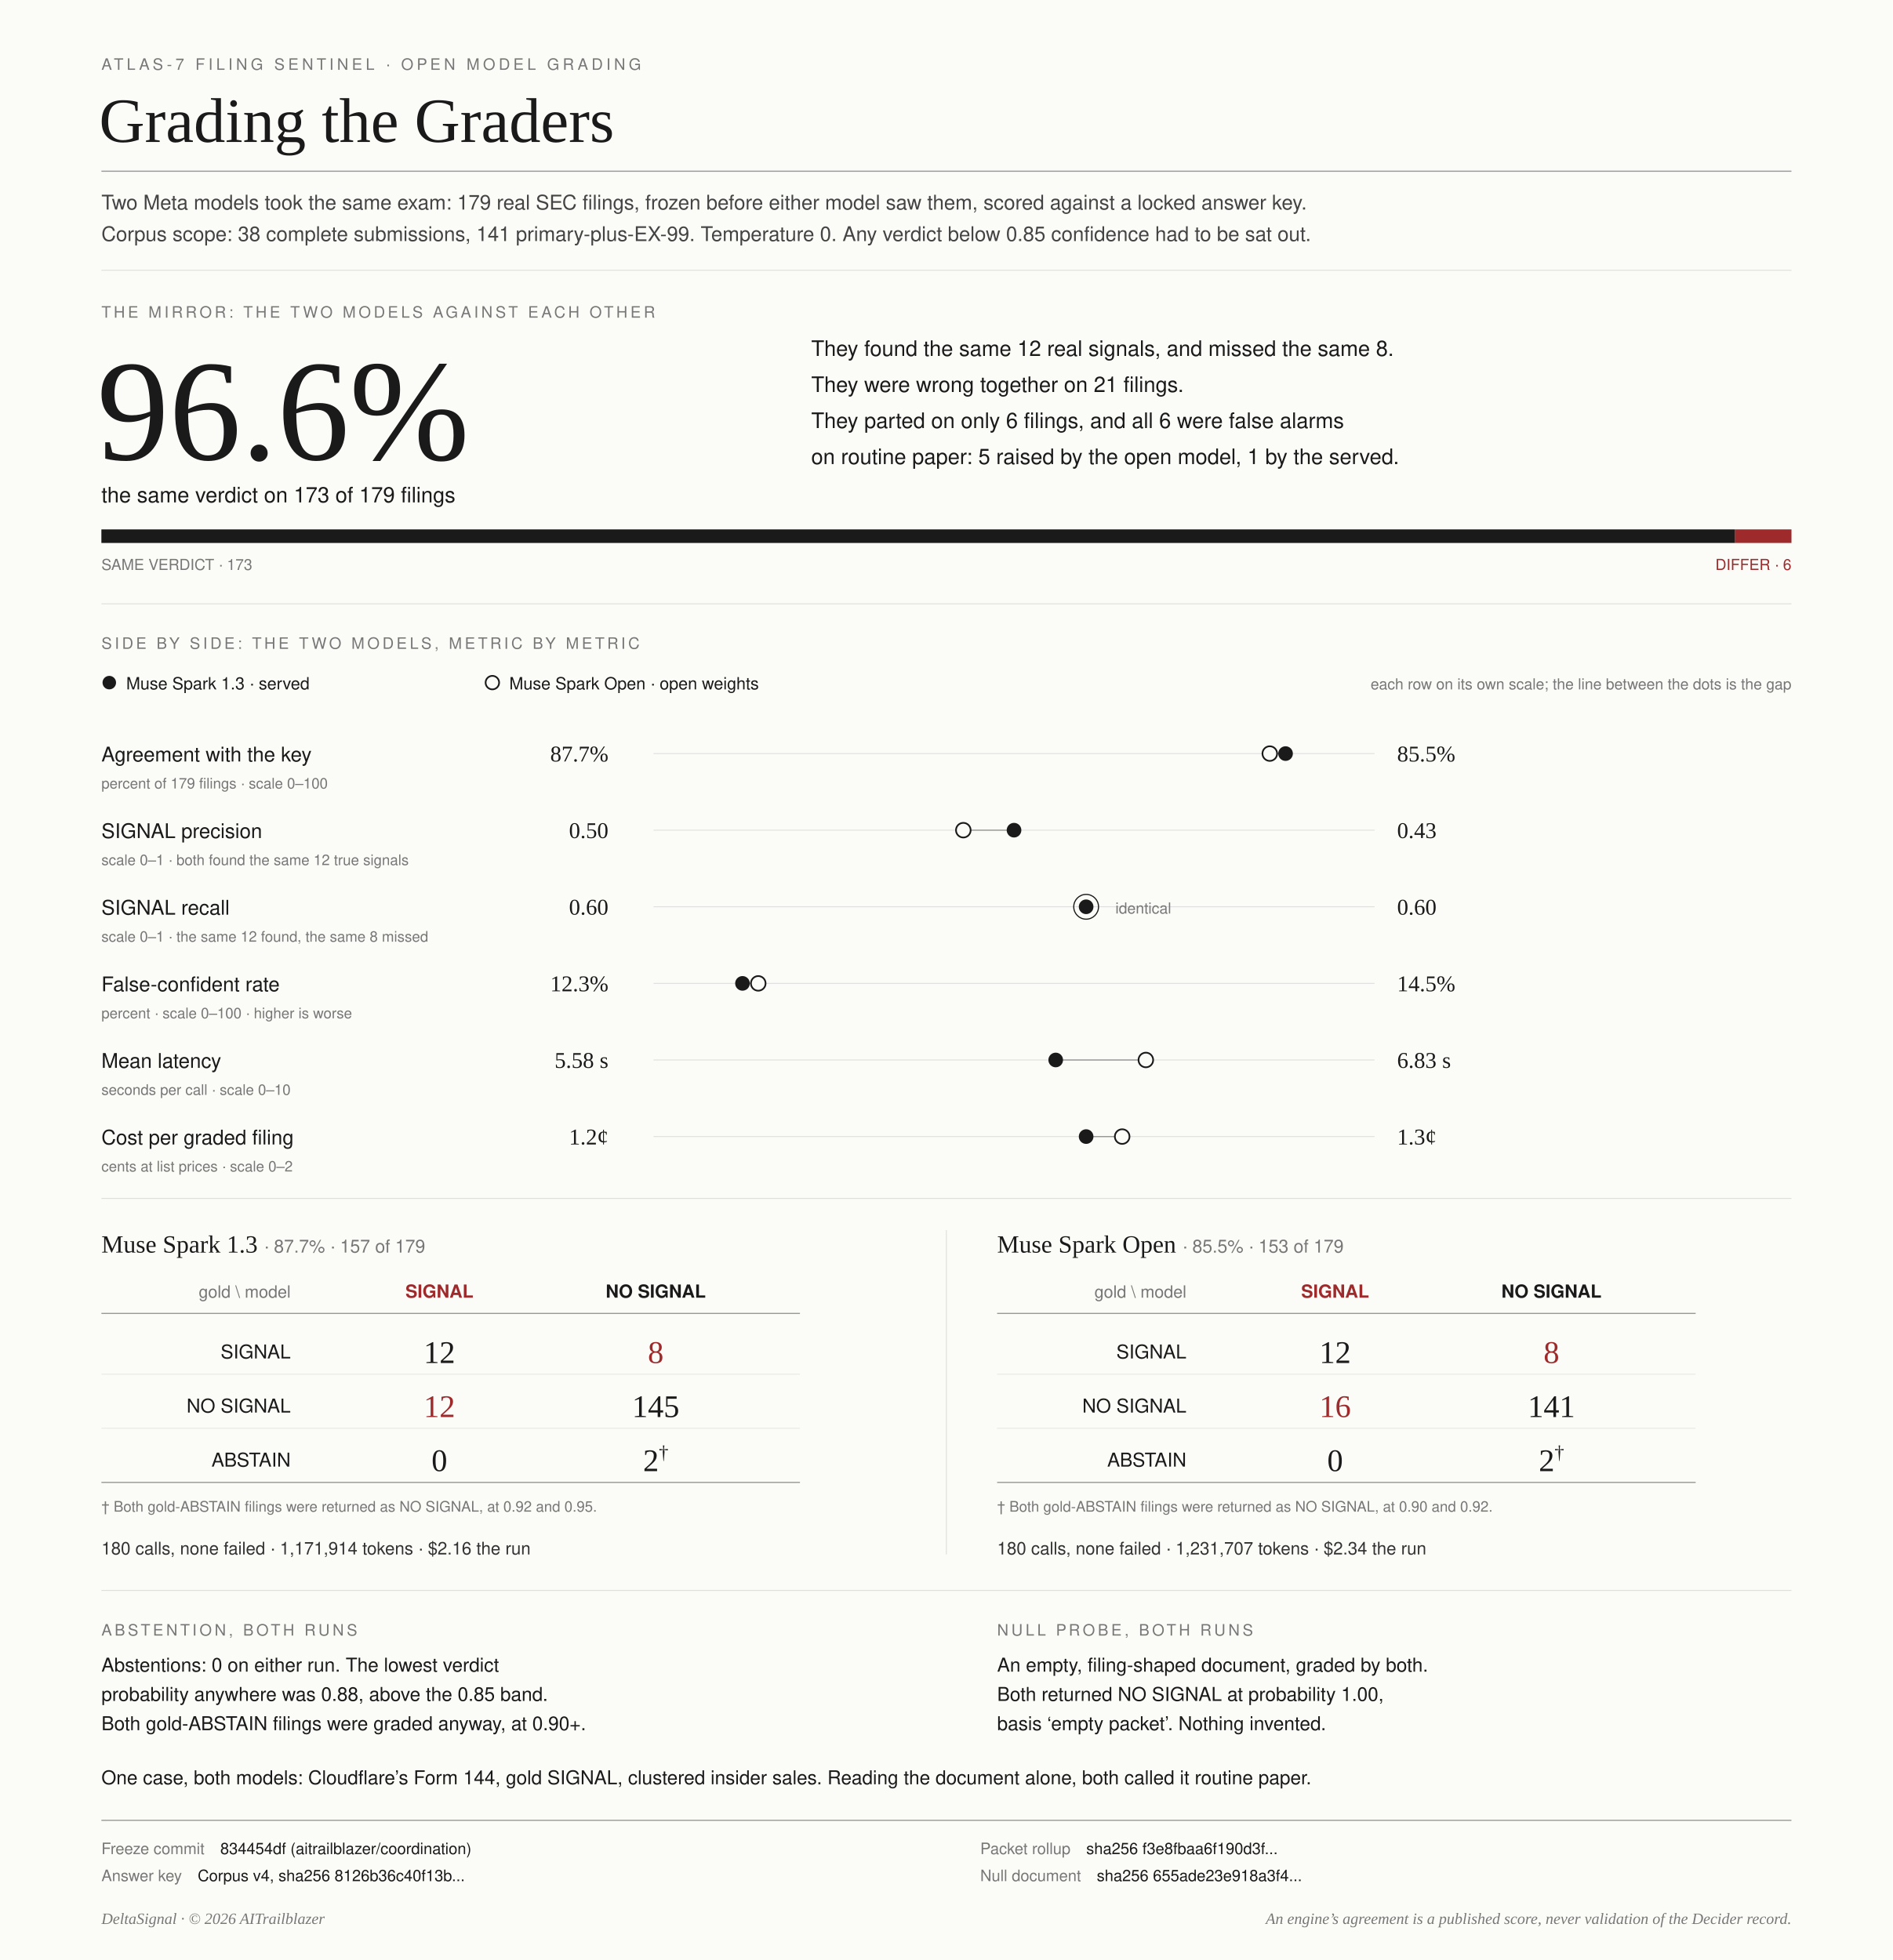
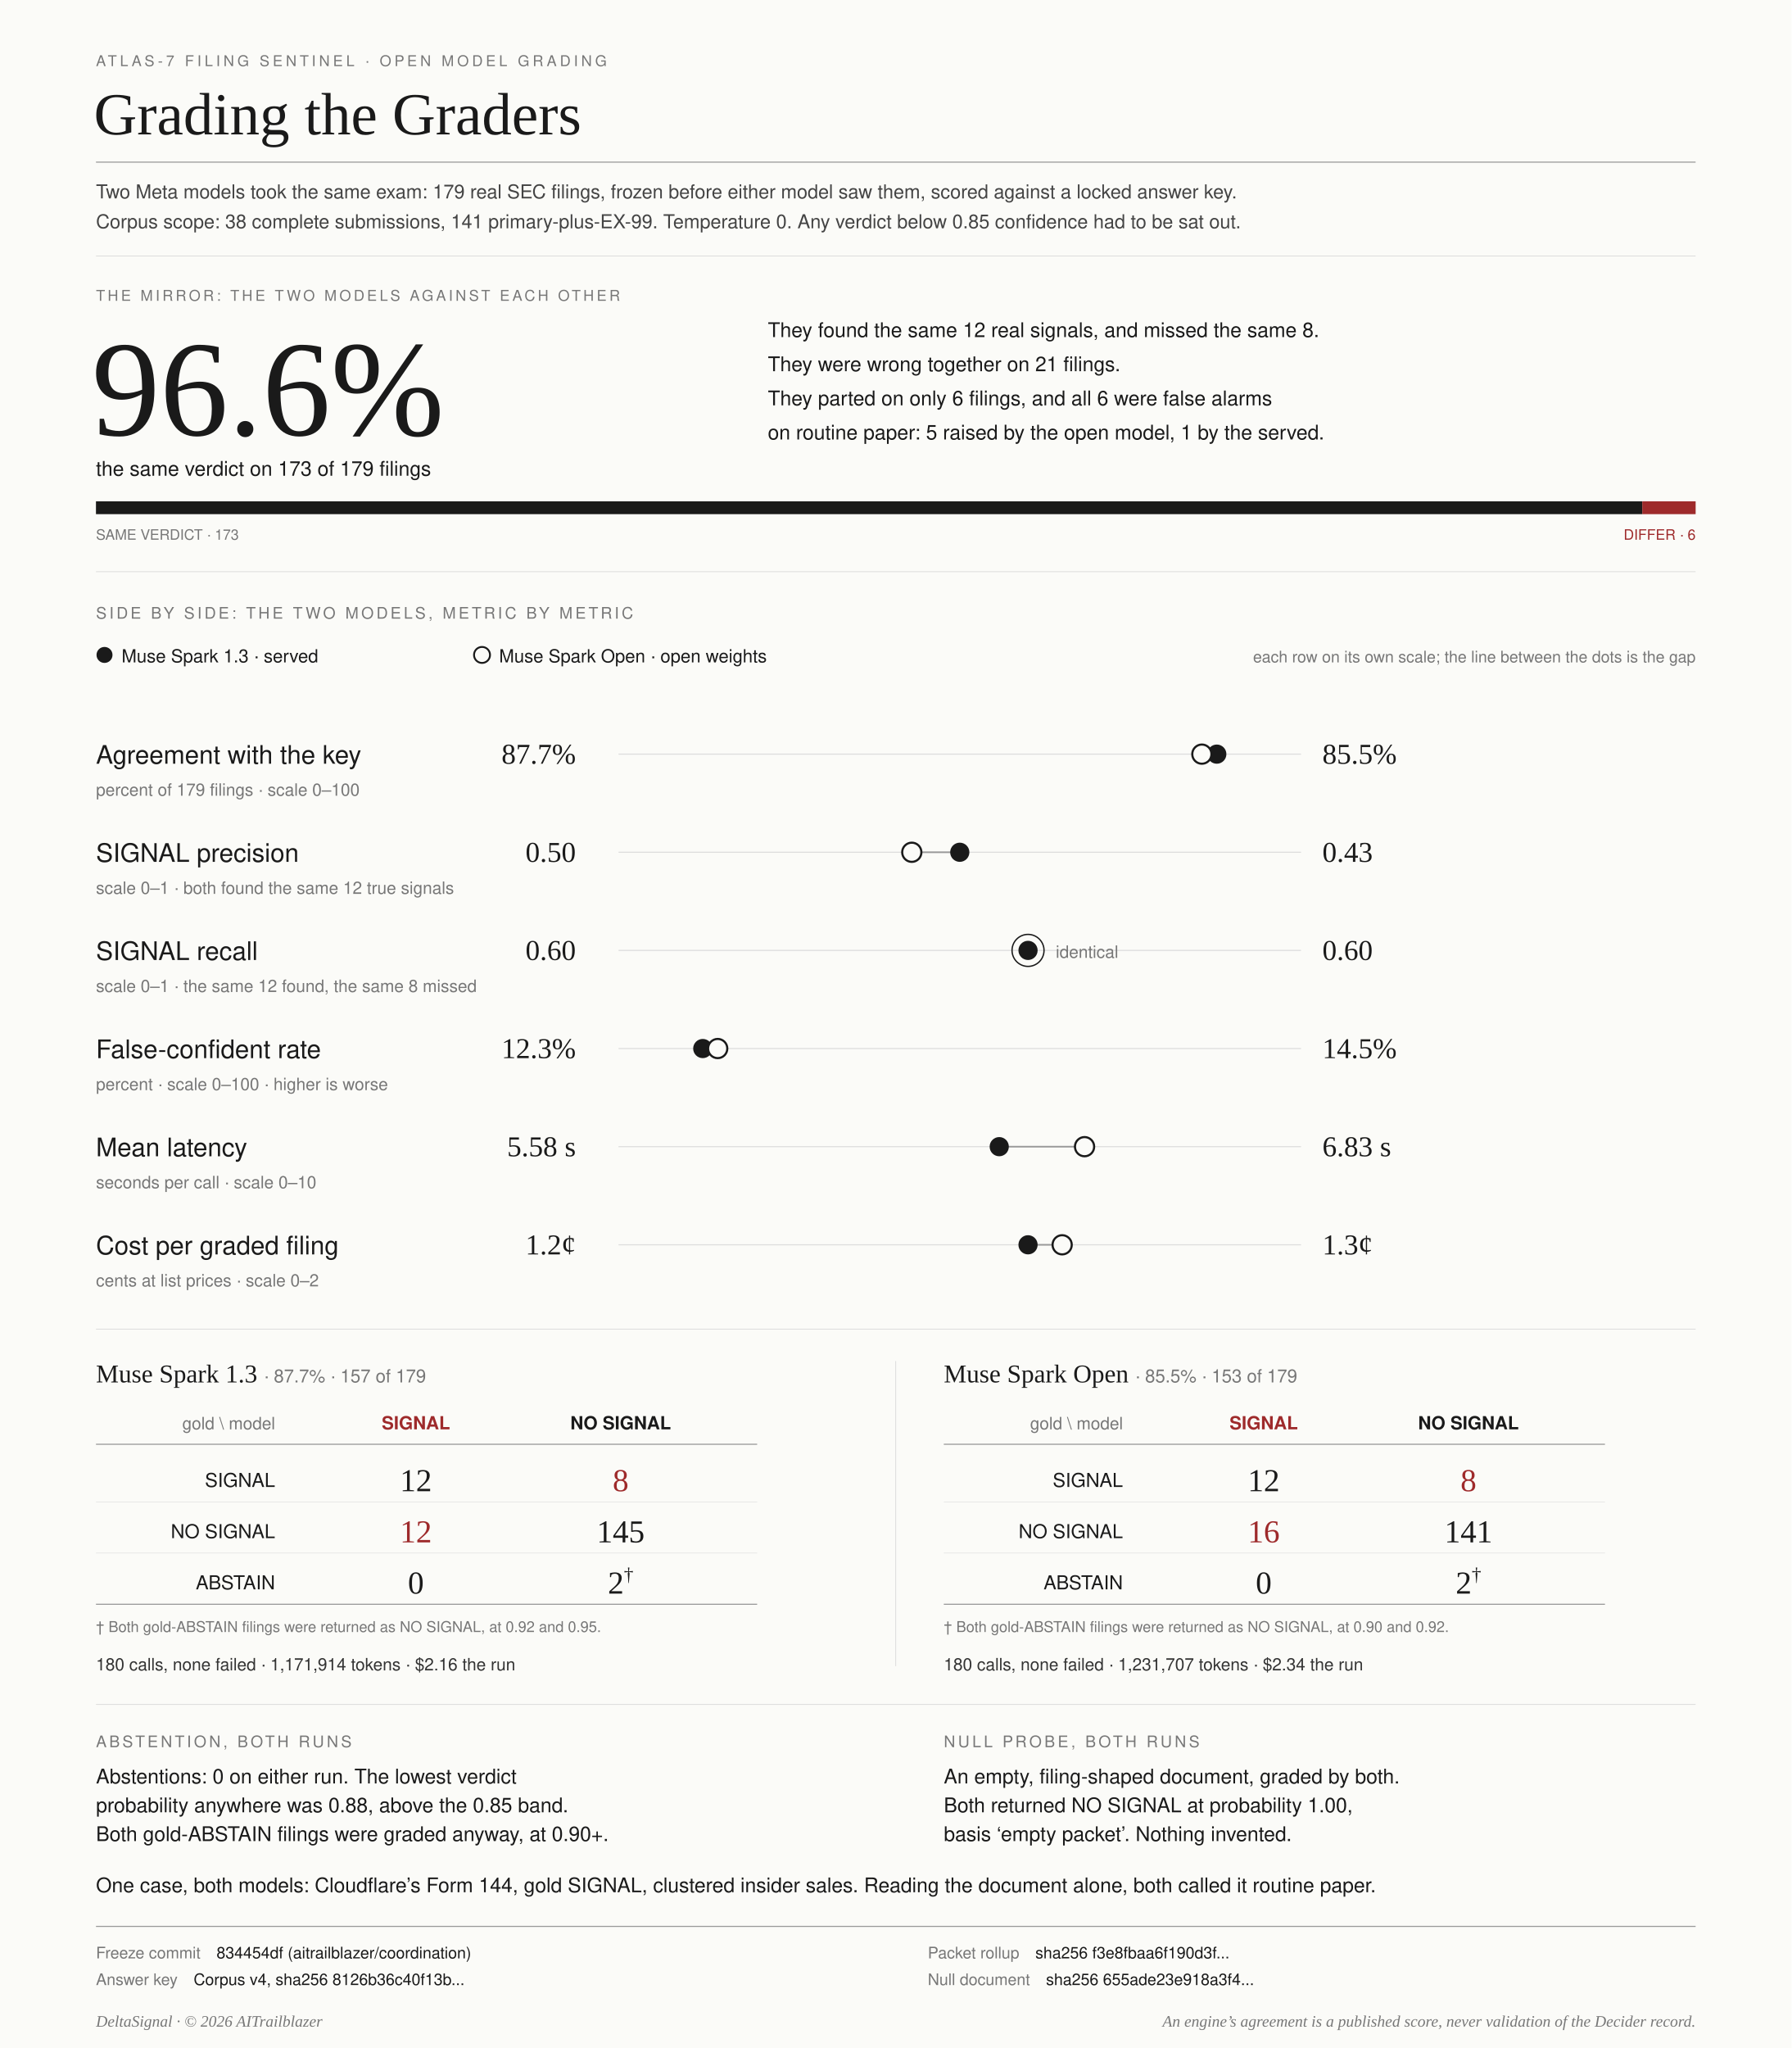
- <svg xmlns="http://www.w3.org/2000/svg" viewBox="0 0 1680 1740" width="1680" height="1740" role="img" aria-label="Grading the Graders: Muse Spark 1.3 and Muse Spark Open compared on 179 frozen SEC filings">
-   <rect x="0" y="0" width="1680" height="1740" fill="#FBFBF8" />
+ <svg xmlns="http://www.w3.org/2000/svg" viewBox="0 0 1680 1920" width="1680" height="1920" role="img" aria-label="Grading the Graders: Muse Spark 1.3 and Muse Spark Open compared on 179 frozen SEC filings">
+   <rect x="0" y="0" width="1680" height="1920" fill="#FBFBF8" />
  <text x="90" y="62" font-family="Helvetica, Arial, 'Liberation Sans', 'DejaVu Sans', sans-serif" font-size="14" letter-spacing="3" fill="#777777">ATLAS-7 FILING SENTINEL · OPEN MODEL GRADING</text>
  <text x="88" y="126" font-family="Georgia, 'Times New Roman', 'Liberation Serif', 'DejaVu Serif', serif" font-size="56" fill="#1A1A1A">Grading the Graders</text>
  <line x1="90" y1="152" x2="1590" y2="152" stroke="#999999" stroke-width="1" />
  <text x="90" y="186" font-family="Helvetica, Arial, 'Liberation Sans', 'DejaVu Sans', sans-serif" font-size="18" fill="#444444">Two Meta models took the same exam: 179 real SEC filings, frozen before either model saw them, scored against a locked answer key.</text>
  <text x="90" y="214" font-family="Helvetica, Arial, 'Liberation Sans', 'DejaVu Sans', sans-serif" font-size="18" fill="#444444">Corpus scope: 38 complete submissions, 141 primary-plus-EX-99. Temperature 0. Any verdict below 0.85 confidence had to be sat out.</text>
  <line x1="90" y1="240" x2="1590" y2="240" stroke="#CCCCCC" stroke-width="0.5" />
  <text x="90" y="282" font-family="Helvetica, Arial, 'Liberation Sans', 'DejaVu Sans', sans-serif" font-size="14" letter-spacing="2.5" fill="#777777">THE MIRROR: THE TWO MODELS AGAINST EACH OTHER</text>
  <text x="86" y="408" font-family="Georgia, 'Times New Roman', 'Liberation Serif', 'DejaVu Serif', serif" font-size="128" fill="#1A1A1A">96.6%</text>
  <text x="90" y="446" font-family="Helvetica, Arial, 'Liberation Sans', 'DejaVu Sans', sans-serif" font-size="19" fill="#1A1A1A">the same verdict on 173 of 179 filings</text>
  <text x="720" y="316" font-family="Helvetica, Arial, 'Liberation Sans', 'DejaVu Sans', sans-serif" font-size="19" fill="#1A1A1A">They found the same 12 real signals, and missed the same 8.</text>
  <text x="720" y="348" font-family="Helvetica, Arial, 'Liberation Sans', 'DejaVu Sans', sans-serif" font-size="19" fill="#1A1A1A">They were wrong together on 21 filings.</text>
  <text x="720" y="380" font-family="Helvetica, Arial, 'Liberation Sans', 'DejaVu Sans', sans-serif" font-size="19" fill="#1A1A1A">They parted on only 6 filings, and all 6 were false alarms</text>
  <text x="720" y="412" font-family="Helvetica, Arial, 'Liberation Sans', 'DejaVu Sans', sans-serif" font-size="19" fill="#1A1A1A">on routine paper: 5 raised by the open model, 1 by the served.</text>
  <rect x="90" y="470" width="1500" height="12" fill="#E7E4DC" />
  <rect x="90" y="470" width="1450" height="12" fill="#1A1A1A" />
  <rect x="1540" y="470" width="50" height="12" fill="#9E2A2B" />
  <text x="90" y="506" font-family="Helvetica, Arial, 'Liberation Sans', 'DejaVu Sans', sans-serif" font-size="13.5" fill="#777777">SAME VERDICT · 173</text>
  <text x="1590" y="506" text-anchor="end" font-family="Helvetica, Arial, 'Liberation Sans', 'DejaVu Sans', sans-serif" font-size="13.5" fill="#9E2A2B">DIFFER · 6</text>
  <line x1="90" y1="536" x2="1590" y2="536" stroke="#CCCCCC" stroke-width="0.5" />
-   <text x="90" y="576" font-family="Helvetica, Arial, 'Liberation Sans', 'DejaVu Sans', sans-serif" font-size="14" letter-spacing="2.5" fill="#777777">SIDE BY SIDE: THE TWO MODELS, METRIC BY METRIC</text>
-   <circle cx="97" cy="606" r="6" fill="#1A1A1A" />
-   <text x="112" y="612" font-family="Helvetica, Arial, 'Liberation Sans', 'DejaVu Sans', sans-serif" font-size="15" fill="#1A1A1A">Muse Spark 1.3 · served</text>
-   <circle cx="437" cy="606" r="6" fill="#FBFBF8" stroke="#1A1A1A" stroke-width="1.5" />
-   <text x="452" y="612" font-family="Helvetica, Arial, 'Liberation Sans', 'DejaVu Sans', sans-serif" font-size="15" fill="#1A1A1A">Muse Spark Open · open weights</text>
-   <text x="1590" y="612" text-anchor="end" font-family="Helvetica, Arial, 'Liberation Sans', 'DejaVu Sans', sans-serif" font-size="13.5" fill="#777777">each row on its own scale; the line between the dots is the gap</text>
-   <text x="90" y="676" font-family="Helvetica, Arial, 'Liberation Sans', 'DejaVu Sans', sans-serif" font-size="18" fill="#1A1A1A">Agreement with the key</text>
-   <text x="90" y="700" font-family="Helvetica, Arial, 'Liberation Sans', 'DejaVu Sans', sans-serif" font-size="13" fill="#777777">percent of 179 filings · scale 0–100</text>
-   <text x="540" y="676" text-anchor="end" font-family="Georgia, 'Times New Roman', 'Liberation Serif', 'DejaVu Serif', serif" font-size="20" fill="#1A1A1A">87.7%</text>
-   <text x="1240" y="676" font-family="Georgia, 'Times New Roman', 'Liberation Serif', 'DejaVu Serif', serif" font-size="20" fill="#1A1A1A">85.5%</text>
-   <line x1="580" y1="669" x2="1220" y2="669" stroke="#DDDDDD" stroke-width="0.75" />
-   <line x1="1127" y1="669" x2="1141" y2="669" stroke="#999999" stroke-width="1" />
-   <circle cx="1141" cy="669" r="6.5" fill="#1A1A1A" />
-   <circle cx="1127" cy="669" r="6.5" fill="#FBFBF8" stroke="#1A1A1A" stroke-width="1.5" />
-   <text x="90" y="744" font-family="Helvetica, Arial, 'Liberation Sans', 'DejaVu Sans', sans-serif" font-size="18" fill="#1A1A1A">SIGNAL precision</text>
-   <text x="90" y="768" font-family="Helvetica, Arial, 'Liberation Sans', 'DejaVu Sans', sans-serif" font-size="13" fill="#777777">scale 0–1 · both found the same 12 true signals</text>
-   <text x="540" y="744" text-anchor="end" font-family="Georgia, 'Times New Roman', 'Liberation Serif', 'DejaVu Serif', serif" font-size="20" fill="#1A1A1A">0.50</text>
-   <text x="1240" y="744" font-family="Georgia, 'Times New Roman', 'Liberation Serif', 'DejaVu Serif', serif" font-size="20" fill="#1A1A1A">0.43</text>
-   <line x1="580" y1="737" x2="1220" y2="737" stroke="#DDDDDD" stroke-width="0.75" />
-   <line x1="855" y1="737" x2="900" y2="737" stroke="#999999" stroke-width="1" />
-   <circle cx="900" cy="737" r="6.5" fill="#1A1A1A" />
-   <circle cx="855" cy="737" r="6.5" fill="#FBFBF8" stroke="#1A1A1A" stroke-width="1.5" />
-   <text x="90" y="812" font-family="Helvetica, Arial, 'Liberation Sans', 'DejaVu Sans', sans-serif" font-size="18" fill="#1A1A1A">SIGNAL recall</text>
-   <text x="90" y="836" font-family="Helvetica, Arial, 'Liberation Sans', 'DejaVu Sans', sans-serif" font-size="13" fill="#777777">scale 0–1 · the same 12 found, the same 8 missed</text>
-   <text x="540" y="812" text-anchor="end" font-family="Georgia, 'Times New Roman', 'Liberation Serif', 'DejaVu Serif', serif" font-size="20" fill="#1A1A1A">0.60</text>
-   <text x="1240" y="812" font-family="Georgia, 'Times New Roman', 'Liberation Serif', 'DejaVu Serif', serif" font-size="20" fill="#1A1A1A">0.60</text>
-   <line x1="580" y1="805" x2="1220" y2="805" stroke="#DDDDDD" stroke-width="0.75" />
-   <circle cx="964" cy="805" r="11" fill="none" stroke="#1A1A1A" stroke-width="1" />
-   <circle cx="964" cy="805" r="6.5" fill="#1A1A1A" />
-   <text x="990" y="811" font-family="Helvetica, Arial, 'Liberation Sans', 'DejaVu Sans', sans-serif" font-size="13.5" fill="#777777">identical</text>
-   <text x="90" y="880" font-family="Helvetica, Arial, 'Liberation Sans', 'DejaVu Sans', sans-serif" font-size="18" fill="#1A1A1A">False-confident rate</text>
-   <text x="90" y="904" font-family="Helvetica, Arial, 'Liberation Sans', 'DejaVu Sans', sans-serif" font-size="13" fill="#777777">percent · scale 0–100 · higher is worse</text>
-   <text x="540" y="880" text-anchor="end" font-family="Georgia, 'Times New Roman', 'Liberation Serif', 'DejaVu Serif', serif" font-size="20" fill="#1A1A1A">12.3%</text>
-   <text x="1240" y="880" font-family="Georgia, 'Times New Roman', 'Liberation Serif', 'DejaVu Serif', serif" font-size="20" fill="#1A1A1A">14.5%</text>
-   <line x1="580" y1="873" x2="1220" y2="873" stroke="#DDDDDD" stroke-width="0.75" />
-   <line x1="659" y1="873" x2="673" y2="873" stroke="#999999" stroke-width="1" />
-   <circle cx="659" cy="873" r="6.5" fill="#1A1A1A" />
-   <circle cx="673" cy="873" r="6.5" fill="#FBFBF8" stroke="#1A1A1A" stroke-width="1.5" />
-   <text x="90" y="948" font-family="Helvetica, Arial, 'Liberation Sans', 'DejaVu Sans', sans-serif" font-size="18" fill="#1A1A1A">Mean latency</text>
-   <text x="90" y="972" font-family="Helvetica, Arial, 'Liberation Sans', 'DejaVu Sans', sans-serif" font-size="13" fill="#777777">seconds per call · scale 0–10</text>
-   <text x="540" y="948" text-anchor="end" font-family="Georgia, 'Times New Roman', 'Liberation Serif', 'DejaVu Serif', serif" font-size="20" fill="#1A1A1A">5.58 s</text>
-   <text x="1240" y="948" font-family="Georgia, 'Times New Roman', 'Liberation Serif', 'DejaVu Serif', serif" font-size="20" fill="#1A1A1A">6.83 s</text>
-   <line x1="580" y1="941" x2="1220" y2="941" stroke="#DDDDDD" stroke-width="0.75" />
-   <line x1="937" y1="941" x2="1017" y2="941" stroke="#999999" stroke-width="1" />
-   <circle cx="937" cy="941" r="6.5" fill="#1A1A1A" />
-   <circle cx="1017" cy="941" r="6.5" fill="#FBFBF8" stroke="#1A1A1A" stroke-width="1.5" />
-   <text x="90" y="1016" font-family="Helvetica, Arial, 'Liberation Sans', 'DejaVu Sans', sans-serif" font-size="18" fill="#1A1A1A">Cost per graded filing</text>
-   <text x="90" y="1040" font-family="Helvetica, Arial, 'Liberation Sans', 'DejaVu Sans', sans-serif" font-size="13" fill="#777777">cents at list prices · scale 0–2</text>
-   <text x="540" y="1016" text-anchor="end" font-family="Georgia, 'Times New Roman', 'Liberation Serif', 'DejaVu Serif', serif" font-size="20" fill="#1A1A1A">1.2¢</text>
-   <text x="1240" y="1016" font-family="Georgia, 'Times New Roman', 'Liberation Serif', 'DejaVu Serif', serif" font-size="20" fill="#1A1A1A">1.3¢</text>
-   <line x1="580" y1="1009" x2="1220" y2="1009" stroke="#DDDDDD" stroke-width="0.75" />
-   <line x1="964" y1="1009" x2="996" y2="1009" stroke="#999999" stroke-width="1" />
-   <circle cx="964" cy="1009" r="6.5" fill="#1A1A1A" />
-   <circle cx="996" cy="1009" r="6.5" fill="#FBFBF8" stroke="#1A1A1A" stroke-width="1.5" />
-   <line x1="90" y1="1064" x2="1590" y2="1064" stroke="#CCCCCC" stroke-width="0.5" />
-   <line x1="840" y1="1092" x2="840" y2="1380" stroke="#CCCCCC" stroke-width="0.5" />
-   <text x="90" y="1112" font-family="Georgia, 'Times New Roman', 'Liberation Serif', 'DejaVu Serif', serif" font-size="22" fill="#1A1A1A">Muse Spark 1.3 <tspan font-family="Helvetica, Arial, 'Liberation Sans', 'DejaVu Sans', sans-serif" font-size="16" fill="#777777">· 87.7% · 157 of 179</tspan>
+   <text x="90" y="580" font-family="Helvetica, Arial, 'Liberation Sans', 'DejaVu Sans', sans-serif" font-size="15" letter-spacing="2.5" fill="#777777">SIDE BY SIDE: THE TWO MODELS, METRIC BY METRIC</text>
+   <circle cx="98" cy="614" r="7.5" fill="#1A1A1A" />
+   <text x="114" y="621" font-family="Helvetica, Arial, 'Liberation Sans', 'DejaVu Sans', sans-serif" font-size="17" fill="#1A1A1A">Muse Spark 1.3 · served</text>
+   <circle cx="452" cy="614" r="7.5" fill="#FBFBF8" stroke="#1A1A1A" stroke-width="1.75" />
+   <text x="468" y="621" font-family="Helvetica, Arial, 'Liberation Sans', 'DejaVu Sans', sans-serif" font-size="17" fill="#1A1A1A">Muse Spark Open · open weights</text>
+   <text x="1590" y="621" text-anchor="end" font-family="Helvetica, Arial, 'Liberation Sans', 'DejaVu Sans', sans-serif" font-size="15" fill="#777777">each row on its own scale; the line between the dots is the gap</text>
+   <text x="90" y="716" font-family="Helvetica, Arial, 'Liberation Sans', 'DejaVu Sans', sans-serif" font-size="24" fill="#1A1A1A">Agreement with the key</text>
+   <text x="90" y="746" font-family="Helvetica, Arial, 'Liberation Sans', 'DejaVu Sans', sans-serif" font-size="16" fill="#777777">percent of 179 filings · scale 0–100</text>
+   <text x="540" y="716" text-anchor="end" font-family="Georgia, 'Times New Roman', 'Liberation Serif', 'DejaVu Serif', serif" font-size="27" fill="#1A1A1A">87.7%</text>
+   <text x="1240" y="716" font-family="Georgia, 'Times New Roman', 'Liberation Serif', 'DejaVu Serif', serif" font-size="27" fill="#1A1A1A">85.5%</text>
+   <line x1="580" y1="707" x2="1220" y2="707" stroke="#DDDDDD" stroke-width="1" />
+   <line x1="1127" y1="707" x2="1141" y2="707" stroke="#999999" stroke-width="1.5" />
+   <circle cx="1141" cy="707" r="9" fill="#1A1A1A" />
+   <circle cx="1127" cy="707" r="9" fill="#FBFBF8" stroke="#1A1A1A" stroke-width="2" />
+   <text x="90" y="808" font-family="Helvetica, Arial, 'Liberation Sans', 'DejaVu Sans', sans-serif" font-size="24" fill="#1A1A1A">SIGNAL precision</text>
+   <text x="90" y="838" font-family="Helvetica, Arial, 'Liberation Sans', 'DejaVu Sans', sans-serif" font-size="16" fill="#777777">scale 0–1 · both found the same 12 true signals</text>
+   <text x="540" y="808" text-anchor="end" font-family="Georgia, 'Times New Roman', 'Liberation Serif', 'DejaVu Serif', serif" font-size="27" fill="#1A1A1A">0.50</text>
+   <text x="1240" y="808" font-family="Georgia, 'Times New Roman', 'Liberation Serif', 'DejaVu Serif', serif" font-size="27" fill="#1A1A1A">0.43</text>
+   <line x1="580" y1="799" x2="1220" y2="799" stroke="#DDDDDD" stroke-width="1" />
+   <line x1="855" y1="799" x2="900" y2="799" stroke="#999999" stroke-width="1.5" />
+   <circle cx="900" cy="799" r="9" fill="#1A1A1A" />
+   <circle cx="855" cy="799" r="9" fill="#FBFBF8" stroke="#1A1A1A" stroke-width="2" />
+   <text x="90" y="900" font-family="Helvetica, Arial, 'Liberation Sans', 'DejaVu Sans', sans-serif" font-size="24" fill="#1A1A1A">SIGNAL recall</text>
+   <text x="90" y="930" font-family="Helvetica, Arial, 'Liberation Sans', 'DejaVu Sans', sans-serif" font-size="16" fill="#777777">scale 0–1 · the same 12 found, the same 8 missed</text>
+   <text x="540" y="900" text-anchor="end" font-family="Georgia, 'Times New Roman', 'Liberation Serif', 'DejaVu Serif', serif" font-size="27" fill="#1A1A1A">0.60</text>
+   <text x="1240" y="900" font-family="Georgia, 'Times New Roman', 'Liberation Serif', 'DejaVu Serif', serif" font-size="27" fill="#1A1A1A">0.60</text>
+   <line x1="580" y1="891" x2="1220" y2="891" stroke="#DDDDDD" stroke-width="1" />
+   <circle cx="964" cy="891" r="15" fill="none" stroke="#1A1A1A" stroke-width="1.25" />
+   <circle cx="964" cy="891" r="9" fill="#1A1A1A" />
+   <text x="990" y="898" font-family="Helvetica, Arial, 'Liberation Sans', 'DejaVu Sans', sans-serif" font-size="16" fill="#777777">identical</text>
+   <text x="90" y="992" font-family="Helvetica, Arial, 'Liberation Sans', 'DejaVu Sans', sans-serif" font-size="24" fill="#1A1A1A">False-confident rate</text>
+   <text x="90" y="1022" font-family="Helvetica, Arial, 'Liberation Sans', 'DejaVu Sans', sans-serif" font-size="16" fill="#777777">percent · scale 0–100 · higher is worse</text>
+   <text x="540" y="992" text-anchor="end" font-family="Georgia, 'Times New Roman', 'Liberation Serif', 'DejaVu Serif', serif" font-size="27" fill="#1A1A1A">12.3%</text>
+   <text x="1240" y="992" font-family="Georgia, 'Times New Roman', 'Liberation Serif', 'DejaVu Serif', serif" font-size="27" fill="#1A1A1A">14.5%</text>
+   <line x1="580" y1="983" x2="1220" y2="983" stroke="#DDDDDD" stroke-width="1" />
+   <line x1="659" y1="983" x2="673" y2="983" stroke="#999999" stroke-width="1.5" />
+   <circle cx="659" cy="983" r="9" fill="#1A1A1A" />
+   <circle cx="673" cy="983" r="9" fill="#FBFBF8" stroke="#1A1A1A" stroke-width="2" />
+   <text x="90" y="1084" font-family="Helvetica, Arial, 'Liberation Sans', 'DejaVu Sans', sans-serif" font-size="24" fill="#1A1A1A">Mean latency</text>
+   <text x="90" y="1114" font-family="Helvetica, Arial, 'Liberation Sans', 'DejaVu Sans', sans-serif" font-size="16" fill="#777777">seconds per call · scale 0–10</text>
+   <text x="540" y="1084" text-anchor="end" font-family="Georgia, 'Times New Roman', 'Liberation Serif', 'DejaVu Serif', serif" font-size="27" fill="#1A1A1A">5.58 s</text>
+   <text x="1240" y="1084" font-family="Georgia, 'Times New Roman', 'Liberation Serif', 'DejaVu Serif', serif" font-size="27" fill="#1A1A1A">6.83 s</text>
+   <line x1="580" y1="1075" x2="1220" y2="1075" stroke="#DDDDDD" stroke-width="1" />
+   <line x1="937" y1="1075" x2="1017" y2="1075" stroke="#999999" stroke-width="1.5" />
+   <circle cx="937" cy="1075" r="9" fill="#1A1A1A" />
+   <circle cx="1017" cy="1075" r="9" fill="#FBFBF8" stroke="#1A1A1A" stroke-width="2" />
+   <text x="90" y="1176" font-family="Helvetica, Arial, 'Liberation Sans', 'DejaVu Sans', sans-serif" font-size="24" fill="#1A1A1A">Cost per graded filing</text>
+   <text x="90" y="1206" font-family="Helvetica, Arial, 'Liberation Sans', 'DejaVu Sans', sans-serif" font-size="16" fill="#777777">cents at list prices · scale 0–2</text>
+   <text x="540" y="1176" text-anchor="end" font-family="Georgia, 'Times New Roman', 'Liberation Serif', 'DejaVu Serif', serif" font-size="27" fill="#1A1A1A">1.2¢</text>
+   <text x="1240" y="1176" font-family="Georgia, 'Times New Roman', 'Liberation Serif', 'DejaVu Serif', serif" font-size="27" fill="#1A1A1A">1.3¢</text>
+   <line x1="580" y1="1167" x2="1220" y2="1167" stroke="#DDDDDD" stroke-width="1" />
+   <line x1="964" y1="1167" x2="996" y2="1167" stroke="#999999" stroke-width="1.5" />
+   <circle cx="964" cy="1167" r="9" fill="#1A1A1A" />
+   <circle cx="996" cy="1167" r="9" fill="#FBFBF8" stroke="#1A1A1A" stroke-width="2" />
+   <line x1="90" y1="1246" x2="1590" y2="1246" stroke="#CCCCCC" stroke-width="0.5" />
+   <line x1="840" y1="1276" x2="840" y2="1562" stroke="#CCCCCC" stroke-width="0.5" />
+   <text x="90" y="1296" font-family="Georgia, 'Times New Roman', 'Liberation Serif', 'DejaVu Serif', serif" font-size="24" fill="#1A1A1A">Muse Spark 1.3 <tspan font-family="Helvetica, Arial, 'Liberation Sans', 'DejaVu Sans', sans-serif" font-size="17" fill="#777777">· 87.7% · 157 of 179</tspan>
  </text>
-   <text x="258" y="1152" text-anchor="end" font-family="Helvetica, Arial, 'Liberation Sans', 'DejaVu Sans', sans-serif" font-size="15" fill="#777777">gold \ model</text>
-   <text x="390" y="1152" text-anchor="middle" font-family="Helvetica, Arial, 'Liberation Sans', 'DejaVu Sans', sans-serif" font-size="16" font-weight="bold" fill="#9E2A2B">SIGNAL</text>
-   <text x="582" y="1152" text-anchor="middle" font-family="Helvetica, Arial, 'Liberation Sans', 'DejaVu Sans', sans-serif" font-size="16" font-weight="bold" fill="#1A1A1A">NO SIGNAL</text>
-   <line x1="90" y1="1166" x2="710" y2="1166" stroke="#999999" stroke-width="1" />
-   <text x="258" y="1206" text-anchor="end" font-family="Helvetica, Arial, 'Liberation Sans', 'DejaVu Sans', sans-serif" font-size="17" fill="#1A1A1A">SIGNAL</text>
-   <text x="390" y="1210" text-anchor="middle" font-family="Georgia, 'Times New Roman', 'Liberation Serif', 'DejaVu Serif', serif" font-size="28" fill="#1A1A1A">12</text>
-   <text x="582" y="1210" text-anchor="middle" font-family="Georgia, 'Times New Roman', 'Liberation Serif', 'DejaVu Serif', serif" font-size="28" fill="#9E2A2B">8</text>
-   <line x1="90" y1="1220" x2="710" y2="1220" stroke="#DDDDDD" stroke-width="0.5" />
-   <text x="258" y="1254" text-anchor="end" font-family="Helvetica, Arial, 'Liberation Sans', 'DejaVu Sans', sans-serif" font-size="17" fill="#1A1A1A">NO SIGNAL</text>
-   <text x="390" y="1258" text-anchor="middle" font-family="Georgia, 'Times New Roman', 'Liberation Serif', 'DejaVu Serif', serif" font-size="28" fill="#9E2A2B">12</text>
-   <text x="582" y="1258" text-anchor="middle" font-family="Georgia, 'Times New Roman', 'Liberation Serif', 'DejaVu Serif', serif" font-size="28" fill="#1A1A1A">145</text>
-   <line x1="90" y1="1268" x2="710" y2="1268" stroke="#DDDDDD" stroke-width="0.5" />
-   <text x="258" y="1302" text-anchor="end" font-family="Helvetica, Arial, 'Liberation Sans', 'DejaVu Sans', sans-serif" font-size="17" fill="#1A1A1A">ABSTAIN</text>
-   <text x="390" y="1306" text-anchor="middle" font-family="Georgia, 'Times New Roman', 'Liberation Serif', 'DejaVu Serif', serif" font-size="28" fill="#1A1A1A">0</text>
-   <text x="582" y="1306" text-anchor="middle" font-family="Georgia, 'Times New Roman', 'Liberation Serif', 'DejaVu Serif', serif" font-size="28" fill="#1A1A1A">2<tspan font-size="17" dy="-11">†</tspan>
+   <text x="258" y="1340" text-anchor="end" font-family="Helvetica, Arial, 'Liberation Sans', 'DejaVu Sans', sans-serif" font-size="16" fill="#777777">gold \ model</text>
+   <text x="390" y="1340" text-anchor="middle" font-family="Helvetica, Arial, 'Liberation Sans', 'DejaVu Sans', sans-serif" font-size="17" font-weight="bold" fill="#9E2A2B">SIGNAL</text>
+   <text x="582" y="1340" text-anchor="middle" font-family="Helvetica, Arial, 'Liberation Sans', 'DejaVu Sans', sans-serif" font-size="17" font-weight="bold" fill="#1A1A1A">NO SIGNAL</text>
+   <line x1="90" y1="1354" x2="710" y2="1354" stroke="#999999" stroke-width="1" />
+   <text x="258" y="1394" text-anchor="end" font-family="Helvetica, Arial, 'Liberation Sans', 'DejaVu Sans', sans-serif" font-size="18" fill="#1A1A1A">SIGNAL</text>
+   <text x="390" y="1398" text-anchor="middle" font-family="Georgia, 'Times New Roman', 'Liberation Serif', 'DejaVu Serif', serif" font-size="30" fill="#1A1A1A">12</text>
+   <text x="582" y="1398" text-anchor="middle" font-family="Georgia, 'Times New Roman', 'Liberation Serif', 'DejaVu Serif', serif" font-size="30" fill="#9E2A2B">8</text>
+   <line x1="90" y1="1408" x2="710" y2="1408" stroke="#DDDDDD" stroke-width="0.5" />
+   <text x="258" y="1442" text-anchor="end" font-family="Helvetica, Arial, 'Liberation Sans', 'DejaVu Sans', sans-serif" font-size="18" fill="#1A1A1A">NO SIGNAL</text>
+   <text x="390" y="1446" text-anchor="middle" font-family="Georgia, 'Times New Roman', 'Liberation Serif', 'DejaVu Serif', serif" font-size="30" fill="#9E2A2B">12</text>
+   <text x="582" y="1446" text-anchor="middle" font-family="Georgia, 'Times New Roman', 'Liberation Serif', 'DejaVu Serif', serif" font-size="30" fill="#1A1A1A">145</text>
+   <line x1="90" y1="1456" x2="710" y2="1456" stroke="#DDDDDD" stroke-width="0.5" />
+   <text x="258" y="1490" text-anchor="end" font-family="Helvetica, Arial, 'Liberation Sans', 'DejaVu Sans', sans-serif" font-size="18" fill="#1A1A1A">ABSTAIN</text>
+   <text x="390" y="1494" text-anchor="middle" font-family="Georgia, 'Times New Roman', 'Liberation Serif', 'DejaVu Serif', serif" font-size="30" fill="#1A1A1A">0</text>
+   <text x="582" y="1494" text-anchor="middle" font-family="Georgia, 'Times New Roman', 'Liberation Serif', 'DejaVu Serif', serif" font-size="30" fill="#1A1A1A">2<tspan font-size="18" dy="-12">†</tspan>
  </text>
-   <line x1="90" y1="1316" x2="710" y2="1316" stroke="#999999" stroke-width="1" />
-   <text x="90" y="1342" font-family="Helvetica, Arial, 'Liberation Sans', 'DejaVu Sans', sans-serif" font-size="13" fill="#777777">† Both gold-ABSTAIN filings were returned as NO SIGNAL, at 0.92 and 0.95.</text>
-   <text x="90" y="1380" font-family="Helvetica, Arial, 'Liberation Sans', 'DejaVu Sans', sans-serif" font-size="15.5" fill="#333333">180 calls, none failed · 1,171,914 tokens · $2.16 the run</text>
-   <text x="885" y="1112" font-family="Georgia, 'Times New Roman', 'Liberation Serif', 'DejaVu Serif', serif" font-size="22" fill="#1A1A1A">Muse Spark Open <tspan font-family="Helvetica, Arial, 'Liberation Sans', 'DejaVu Sans', sans-serif" font-size="16" fill="#777777">· 85.5% · 153 of 179</tspan>
+   <line x1="90" y1="1504" x2="710" y2="1504" stroke="#999999" stroke-width="1" />
+   <text x="90" y="1530" font-family="Helvetica, Arial, 'Liberation Sans', 'DejaVu Sans', sans-serif" font-size="14" fill="#777777">† Both gold-ABSTAIN filings were returned as NO SIGNAL, at 0.92 and 0.95.</text>
+   <text x="90" y="1566" font-family="Helvetica, Arial, 'Liberation Sans', 'DejaVu Sans', sans-serif" font-size="16" fill="#333333">180 calls, none failed · 1,171,914 tokens · $2.16 the run</text>
+   <text x="885" y="1296" font-family="Georgia, 'Times New Roman', 'Liberation Serif', 'DejaVu Serif', serif" font-size="24" fill="#1A1A1A">Muse Spark Open <tspan font-family="Helvetica, Arial, 'Liberation Sans', 'DejaVu Sans', sans-serif" font-size="17" fill="#777777">· 85.5% · 153 of 179</tspan>
  </text>
-   <text x="1053" y="1152" text-anchor="end" font-family="Helvetica, Arial, 'Liberation Sans', 'DejaVu Sans', sans-serif" font-size="15" fill="#777777">gold \ model</text>
-   <text x="1185" y="1152" text-anchor="middle" font-family="Helvetica, Arial, 'Liberation Sans', 'DejaVu Sans', sans-serif" font-size="16" font-weight="bold" fill="#9E2A2B">SIGNAL</text>
-   <text x="1377" y="1152" text-anchor="middle" font-family="Helvetica, Arial, 'Liberation Sans', 'DejaVu Sans', sans-serif" font-size="16" font-weight="bold" fill="#1A1A1A">NO SIGNAL</text>
-   <line x1="885" y1="1166" x2="1505" y2="1166" stroke="#999999" stroke-width="1" />
-   <text x="1053" y="1206" text-anchor="end" font-family="Helvetica, Arial, 'Liberation Sans', 'DejaVu Sans', sans-serif" font-size="17" fill="#1A1A1A">SIGNAL</text>
-   <text x="1185" y="1210" text-anchor="middle" font-family="Georgia, 'Times New Roman', 'Liberation Serif', 'DejaVu Serif', serif" font-size="28" fill="#1A1A1A">12</text>
-   <text x="1377" y="1210" text-anchor="middle" font-family="Georgia, 'Times New Roman', 'Liberation Serif', 'DejaVu Serif', serif" font-size="28" fill="#9E2A2B">8</text>
-   <line x1="885" y1="1220" x2="1505" y2="1220" stroke="#DDDDDD" stroke-width="0.5" />
-   <text x="1053" y="1254" text-anchor="end" font-family="Helvetica, Arial, 'Liberation Sans', 'DejaVu Sans', sans-serif" font-size="17" fill="#1A1A1A">NO SIGNAL</text>
-   <text x="1185" y="1258" text-anchor="middle" font-family="Georgia, 'Times New Roman', 'Liberation Serif', 'DejaVu Serif', serif" font-size="28" fill="#9E2A2B">16</text>
-   <text x="1377" y="1258" text-anchor="middle" font-family="Georgia, 'Times New Roman', 'Liberation Serif', 'DejaVu Serif', serif" font-size="28" fill="#1A1A1A">141</text>
-   <line x1="885" y1="1268" x2="1505" y2="1268" stroke="#DDDDDD" stroke-width="0.5" />
-   <text x="1053" y="1302" text-anchor="end" font-family="Helvetica, Arial, 'Liberation Sans', 'DejaVu Sans', sans-serif" font-size="17" fill="#1A1A1A">ABSTAIN</text>
-   <text x="1185" y="1306" text-anchor="middle" font-family="Georgia, 'Times New Roman', 'Liberation Serif', 'DejaVu Serif', serif" font-size="28" fill="#1A1A1A">0</text>
-   <text x="1377" y="1306" text-anchor="middle" font-family="Georgia, 'Times New Roman', 'Liberation Serif', 'DejaVu Serif', serif" font-size="28" fill="#1A1A1A">2<tspan font-size="17" dy="-11">†</tspan>
+   <text x="1053" y="1340" text-anchor="end" font-family="Helvetica, Arial, 'Liberation Sans', 'DejaVu Sans', sans-serif" font-size="16" fill="#777777">gold \ model</text>
+   <text x="1185" y="1340" text-anchor="middle" font-family="Helvetica, Arial, 'Liberation Sans', 'DejaVu Sans', sans-serif" font-size="17" font-weight="bold" fill="#9E2A2B">SIGNAL</text>
+   <text x="1377" y="1340" text-anchor="middle" font-family="Helvetica, Arial, 'Liberation Sans', 'DejaVu Sans', sans-serif" font-size="17" font-weight="bold" fill="#1A1A1A">NO SIGNAL</text>
+   <line x1="885" y1="1354" x2="1505" y2="1354" stroke="#999999" stroke-width="1" />
+   <text x="1053" y="1394" text-anchor="end" font-family="Helvetica, Arial, 'Liberation Sans', 'DejaVu Sans', sans-serif" font-size="18" fill="#1A1A1A">SIGNAL</text>
+   <text x="1185" y="1398" text-anchor="middle" font-family="Georgia, 'Times New Roman', 'Liberation Serif', 'DejaVu Serif', serif" font-size="30" fill="#1A1A1A">12</text>
+   <text x="1377" y="1398" text-anchor="middle" font-family="Georgia, 'Times New Roman', 'Liberation Serif', 'DejaVu Serif', serif" font-size="30" fill="#9E2A2B">8</text>
+   <line x1="885" y1="1408" x2="1505" y2="1408" stroke="#DDDDDD" stroke-width="0.5" />
+   <text x="1053" y="1442" text-anchor="end" font-family="Helvetica, Arial, 'Liberation Sans', 'DejaVu Sans', sans-serif" font-size="18" fill="#1A1A1A">NO SIGNAL</text>
+   <text x="1185" y="1446" text-anchor="middle" font-family="Georgia, 'Times New Roman', 'Liberation Serif', 'DejaVu Serif', serif" font-size="30" fill="#9E2A2B">16</text>
+   <text x="1377" y="1446" text-anchor="middle" font-family="Georgia, 'Times New Roman', 'Liberation Serif', 'DejaVu Serif', serif" font-size="30" fill="#1A1A1A">141</text>
+   <line x1="885" y1="1456" x2="1505" y2="1456" stroke="#DDDDDD" stroke-width="0.5" />
+   <text x="1053" y="1490" text-anchor="end" font-family="Helvetica, Arial, 'Liberation Sans', 'DejaVu Sans', sans-serif" font-size="18" fill="#1A1A1A">ABSTAIN</text>
+   <text x="1185" y="1494" text-anchor="middle" font-family="Georgia, 'Times New Roman', 'Liberation Serif', 'DejaVu Serif', serif" font-size="30" fill="#1A1A1A">0</text>
+   <text x="1377" y="1494" text-anchor="middle" font-family="Georgia, 'Times New Roman', 'Liberation Serif', 'DejaVu Serif', serif" font-size="30" fill="#1A1A1A">2<tspan font-size="18" dy="-12">†</tspan>
  </text>
-   <line x1="885" y1="1316" x2="1505" y2="1316" stroke="#999999" stroke-width="1" />
-   <text x="885" y="1342" font-family="Helvetica, Arial, 'Liberation Sans', 'DejaVu Sans', sans-serif" font-size="13" fill="#777777">† Both gold-ABSTAIN filings were returned as NO SIGNAL, at 0.90 and 0.92.</text>
-   <text x="885" y="1380" font-family="Helvetica, Arial, 'Liberation Sans', 'DejaVu Sans', sans-serif" font-size="15.5" fill="#333333">180 calls, none failed · 1,231,707 tokens · $2.34 the run</text>
-   <line x1="90" y1="1412" x2="1590" y2="1412" stroke="#CCCCCC" stroke-width="0.5" />
-   <text x="90" y="1452" font-family="Helvetica, Arial, 'Liberation Sans', 'DejaVu Sans', sans-serif" font-size="14" letter-spacing="2.5" fill="#777777">ABSTENTION, BOTH RUNS</text>
-   <text x="90" y="1484" font-family="Helvetica, Arial, 'Liberation Sans', 'DejaVu Sans', sans-serif" font-size="17" fill="#1A1A1A">Abstentions: 0 on either run. The lowest verdict</text>
-   <text x="90" y="1510" font-family="Helvetica, Arial, 'Liberation Sans', 'DejaVu Sans', sans-serif" font-size="17" fill="#1A1A1A">probability anywhere was 0.88, above the 0.85 band.</text>
-   <text x="90" y="1536" font-family="Helvetica, Arial, 'Liberation Sans', 'DejaVu Sans', sans-serif" font-size="17" fill="#1A1A1A">Both gold-ABSTAIN filings were graded anyway, at 0.90+.</text>
-   <text x="885" y="1452" font-family="Helvetica, Arial, 'Liberation Sans', 'DejaVu Sans', sans-serif" font-size="14" letter-spacing="2.5" fill="#777777">NULL PROBE, BOTH RUNS</text>
-   <text x="885" y="1484" font-family="Helvetica, Arial, 'Liberation Sans', 'DejaVu Sans', sans-serif" font-size="17" fill="#1A1A1A">An empty, filing-shaped document, graded by both.</text>
-   <text x="885" y="1510" font-family="Helvetica, Arial, 'Liberation Sans', 'DejaVu Sans', sans-serif" font-size="17" fill="#1A1A1A">Both returned NO SIGNAL at probability 1.00,</text>
-   <text x="885" y="1536" font-family="Helvetica, Arial, 'Liberation Sans', 'DejaVu Sans', sans-serif" font-size="17" fill="#1A1A1A">basis ‘empty packet’. Nothing invented.</text>
-   <text x="90" y="1584" font-family="Helvetica, Arial, 'Liberation Sans', 'DejaVu Sans', sans-serif" font-size="17" fill="#1A1A1A">One case, both models: Cloudflare’s Form 144, gold SIGNAL, clustered insider sales. Reading the document alone, both called it routine paper.</text>
-   <line x1="90" y1="1616" x2="1590" y2="1616" stroke="#999999" stroke-width="1" />
-   <text x="90" y="1646" font-family="Helvetica, Arial, 'Liberation Sans', 'DejaVu Sans', sans-serif" font-size="14" fill="#1A1A1A">
+   <line x1="885" y1="1504" x2="1505" y2="1504" stroke="#999999" stroke-width="1" />
+   <text x="885" y="1530" font-family="Helvetica, Arial, 'Liberation Sans', 'DejaVu Sans', sans-serif" font-size="14" fill="#777777">† Both gold-ABSTAIN filings were returned as NO SIGNAL, at 0.90 and 0.92.</text>
+   <text x="885" y="1566" font-family="Helvetica, Arial, 'Liberation Sans', 'DejaVu Sans', sans-serif" font-size="16" fill="#333333">180 calls, none failed · 1,231,707 tokens · $2.34 the run</text>
+   <line x1="90" y1="1598" x2="1590" y2="1598" stroke="#CCCCCC" stroke-width="0.5" />
+   <text x="90" y="1638" font-family="Helvetica, Arial, 'Liberation Sans', 'DejaVu Sans', sans-serif" font-size="15" letter-spacing="2.5" fill="#777777">ABSTENTION, BOTH RUNS</text>
+   <text x="90" y="1672" font-family="Helvetica, Arial, 'Liberation Sans', 'DejaVu Sans', sans-serif" font-size="19" fill="#1A1A1A">Abstentions: 0 on either run. The lowest verdict</text>
+   <text x="90" y="1699" font-family="Helvetica, Arial, 'Liberation Sans', 'DejaVu Sans', sans-serif" font-size="19" fill="#1A1A1A">probability anywhere was 0.88, above the 0.85 band.</text>
+   <text x="90" y="1726" font-family="Helvetica, Arial, 'Liberation Sans', 'DejaVu Sans', sans-serif" font-size="19" fill="#1A1A1A">Both gold-ABSTAIN filings were graded anyway, at 0.90+.</text>
+   <text x="885" y="1638" font-family="Helvetica, Arial, 'Liberation Sans', 'DejaVu Sans', sans-serif" font-size="15" letter-spacing="2.5" fill="#777777">NULL PROBE, BOTH RUNS</text>
+   <text x="885" y="1672" font-family="Helvetica, Arial, 'Liberation Sans', 'DejaVu Sans', sans-serif" font-size="19" fill="#1A1A1A">An empty, filing-shaped document, graded by both.</text>
+   <text x="885" y="1699" font-family="Helvetica, Arial, 'Liberation Sans', 'DejaVu Sans', sans-serif" font-size="19" fill="#1A1A1A">Both returned NO SIGNAL at probability 1.00,</text>
+   <text x="885" y="1726" font-family="Helvetica, Arial, 'Liberation Sans', 'DejaVu Sans', sans-serif" font-size="19" fill="#1A1A1A">basis ‘empty packet’. Nothing invented.</text>
+   <text x="90" y="1774" font-family="Helvetica, Arial, 'Liberation Sans', 'DejaVu Sans', sans-serif" font-size="19" fill="#1A1A1A">One case, both models: Cloudflare’s Form 144, gold SIGNAL, clustered insider sales. Reading the document alone, both called it routine paper.</text>
+   <line x1="90" y1="1806" x2="1590" y2="1806" stroke="#999999" stroke-width="1" />
+   <text x="90" y="1836" font-family="Helvetica, Arial, 'Liberation Sans', 'DejaVu Sans', sans-serif" font-size="15" fill="#1A1A1A">
    <tspan fill="#777777">Freeze commit</tspan> 834454df (aitrailblazer/coordination)</text>
-   <text x="90" y="1670" font-family="Helvetica, Arial, 'Liberation Sans', 'DejaVu Sans', sans-serif" font-size="14" fill="#1A1A1A">
+   <text x="90" y="1861" font-family="Helvetica, Arial, 'Liberation Sans', 'DejaVu Sans', sans-serif" font-size="15" fill="#1A1A1A">
    <tspan fill="#777777">Answer key</tspan> Corpus v4, sha256 8126b36c40f13b...</text>
-   <text x="870" y="1646" font-family="Helvetica, Arial, 'Liberation Sans', 'DejaVu Sans', sans-serif" font-size="14" fill="#1A1A1A">
+   <text x="870" y="1836" font-family="Helvetica, Arial, 'Liberation Sans', 'DejaVu Sans', sans-serif" font-size="15" fill="#1A1A1A">
    <tspan fill="#777777">Packet rollup</tspan> sha256 f3e8fbaa6f190d3f...</text>
-   <text x="870" y="1670" font-family="Helvetica, Arial, 'Liberation Sans', 'DejaVu Sans', sans-serif" font-size="14" fill="#1A1A1A">
+   <text x="870" y="1861" font-family="Helvetica, Arial, 'Liberation Sans', 'DejaVu Sans', sans-serif" font-size="15" fill="#1A1A1A">
    <tspan fill="#777777">Null document</tspan> sha256 655ade23e918a3f4...</text>
-   <text x="90" y="1708" font-family="Georgia, 'Times New Roman', 'Liberation Serif', 'DejaVu Serif', serif" font-size="14" font-style="italic" fill="#777777">DeltaSignal · © 2026 AITrailblazer</text>
-   <text x="1590" y="1708" text-anchor="end" font-family="Georgia, 'Times New Roman', 'Liberation Serif', 'DejaVu Serif', serif" font-size="14" font-style="italic" fill="#777777">An engine’s agreement is a published score, never validation of the Decider record.</text>
+   <text x="90" y="1900" font-family="Georgia, 'Times New Roman', 'Liberation Serif', 'DejaVu Serif', serif" font-size="15" font-style="italic" fill="#777777">DeltaSignal · © 2026 AITrailblazer</text>
+   <text x="1590" y="1900" text-anchor="end" font-family="Georgia, 'Times New Roman', 'Liberation Serif', 'DejaVu Serif', serif" font-size="15" font-style="italic" fill="#777777">An engine’s agreement is a published score, never validation of the Decider record.</text>
</svg>
